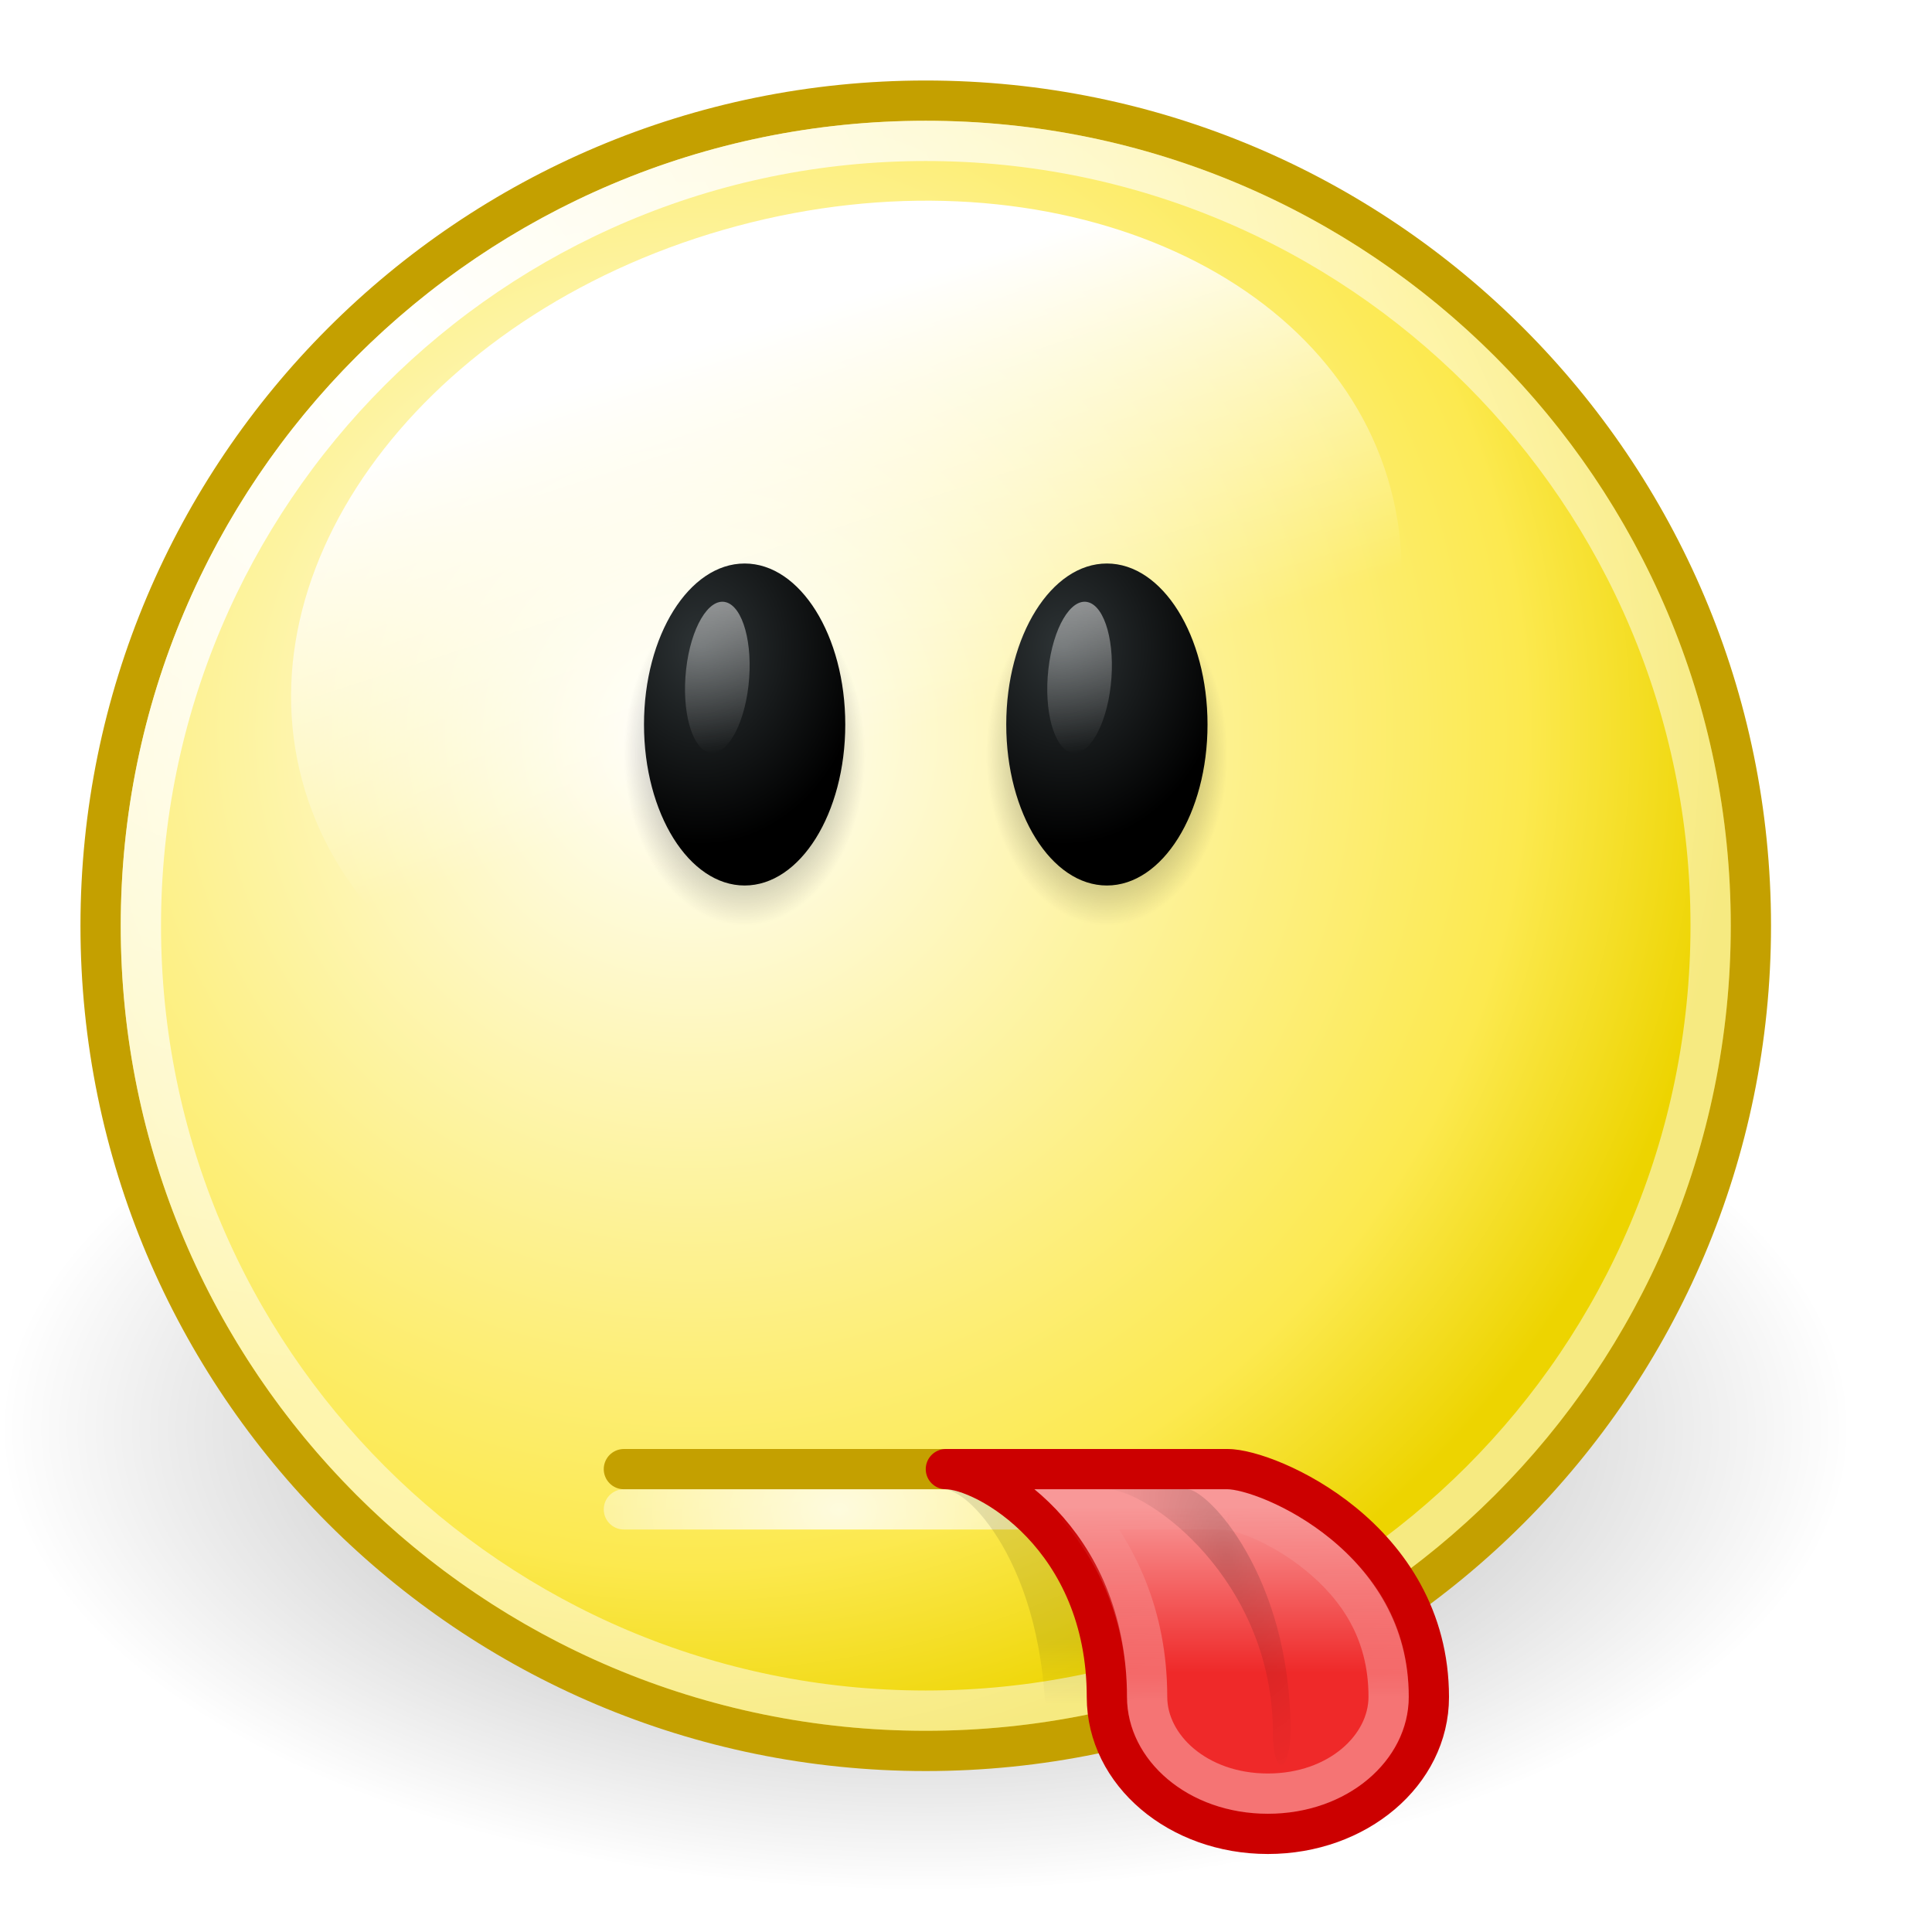
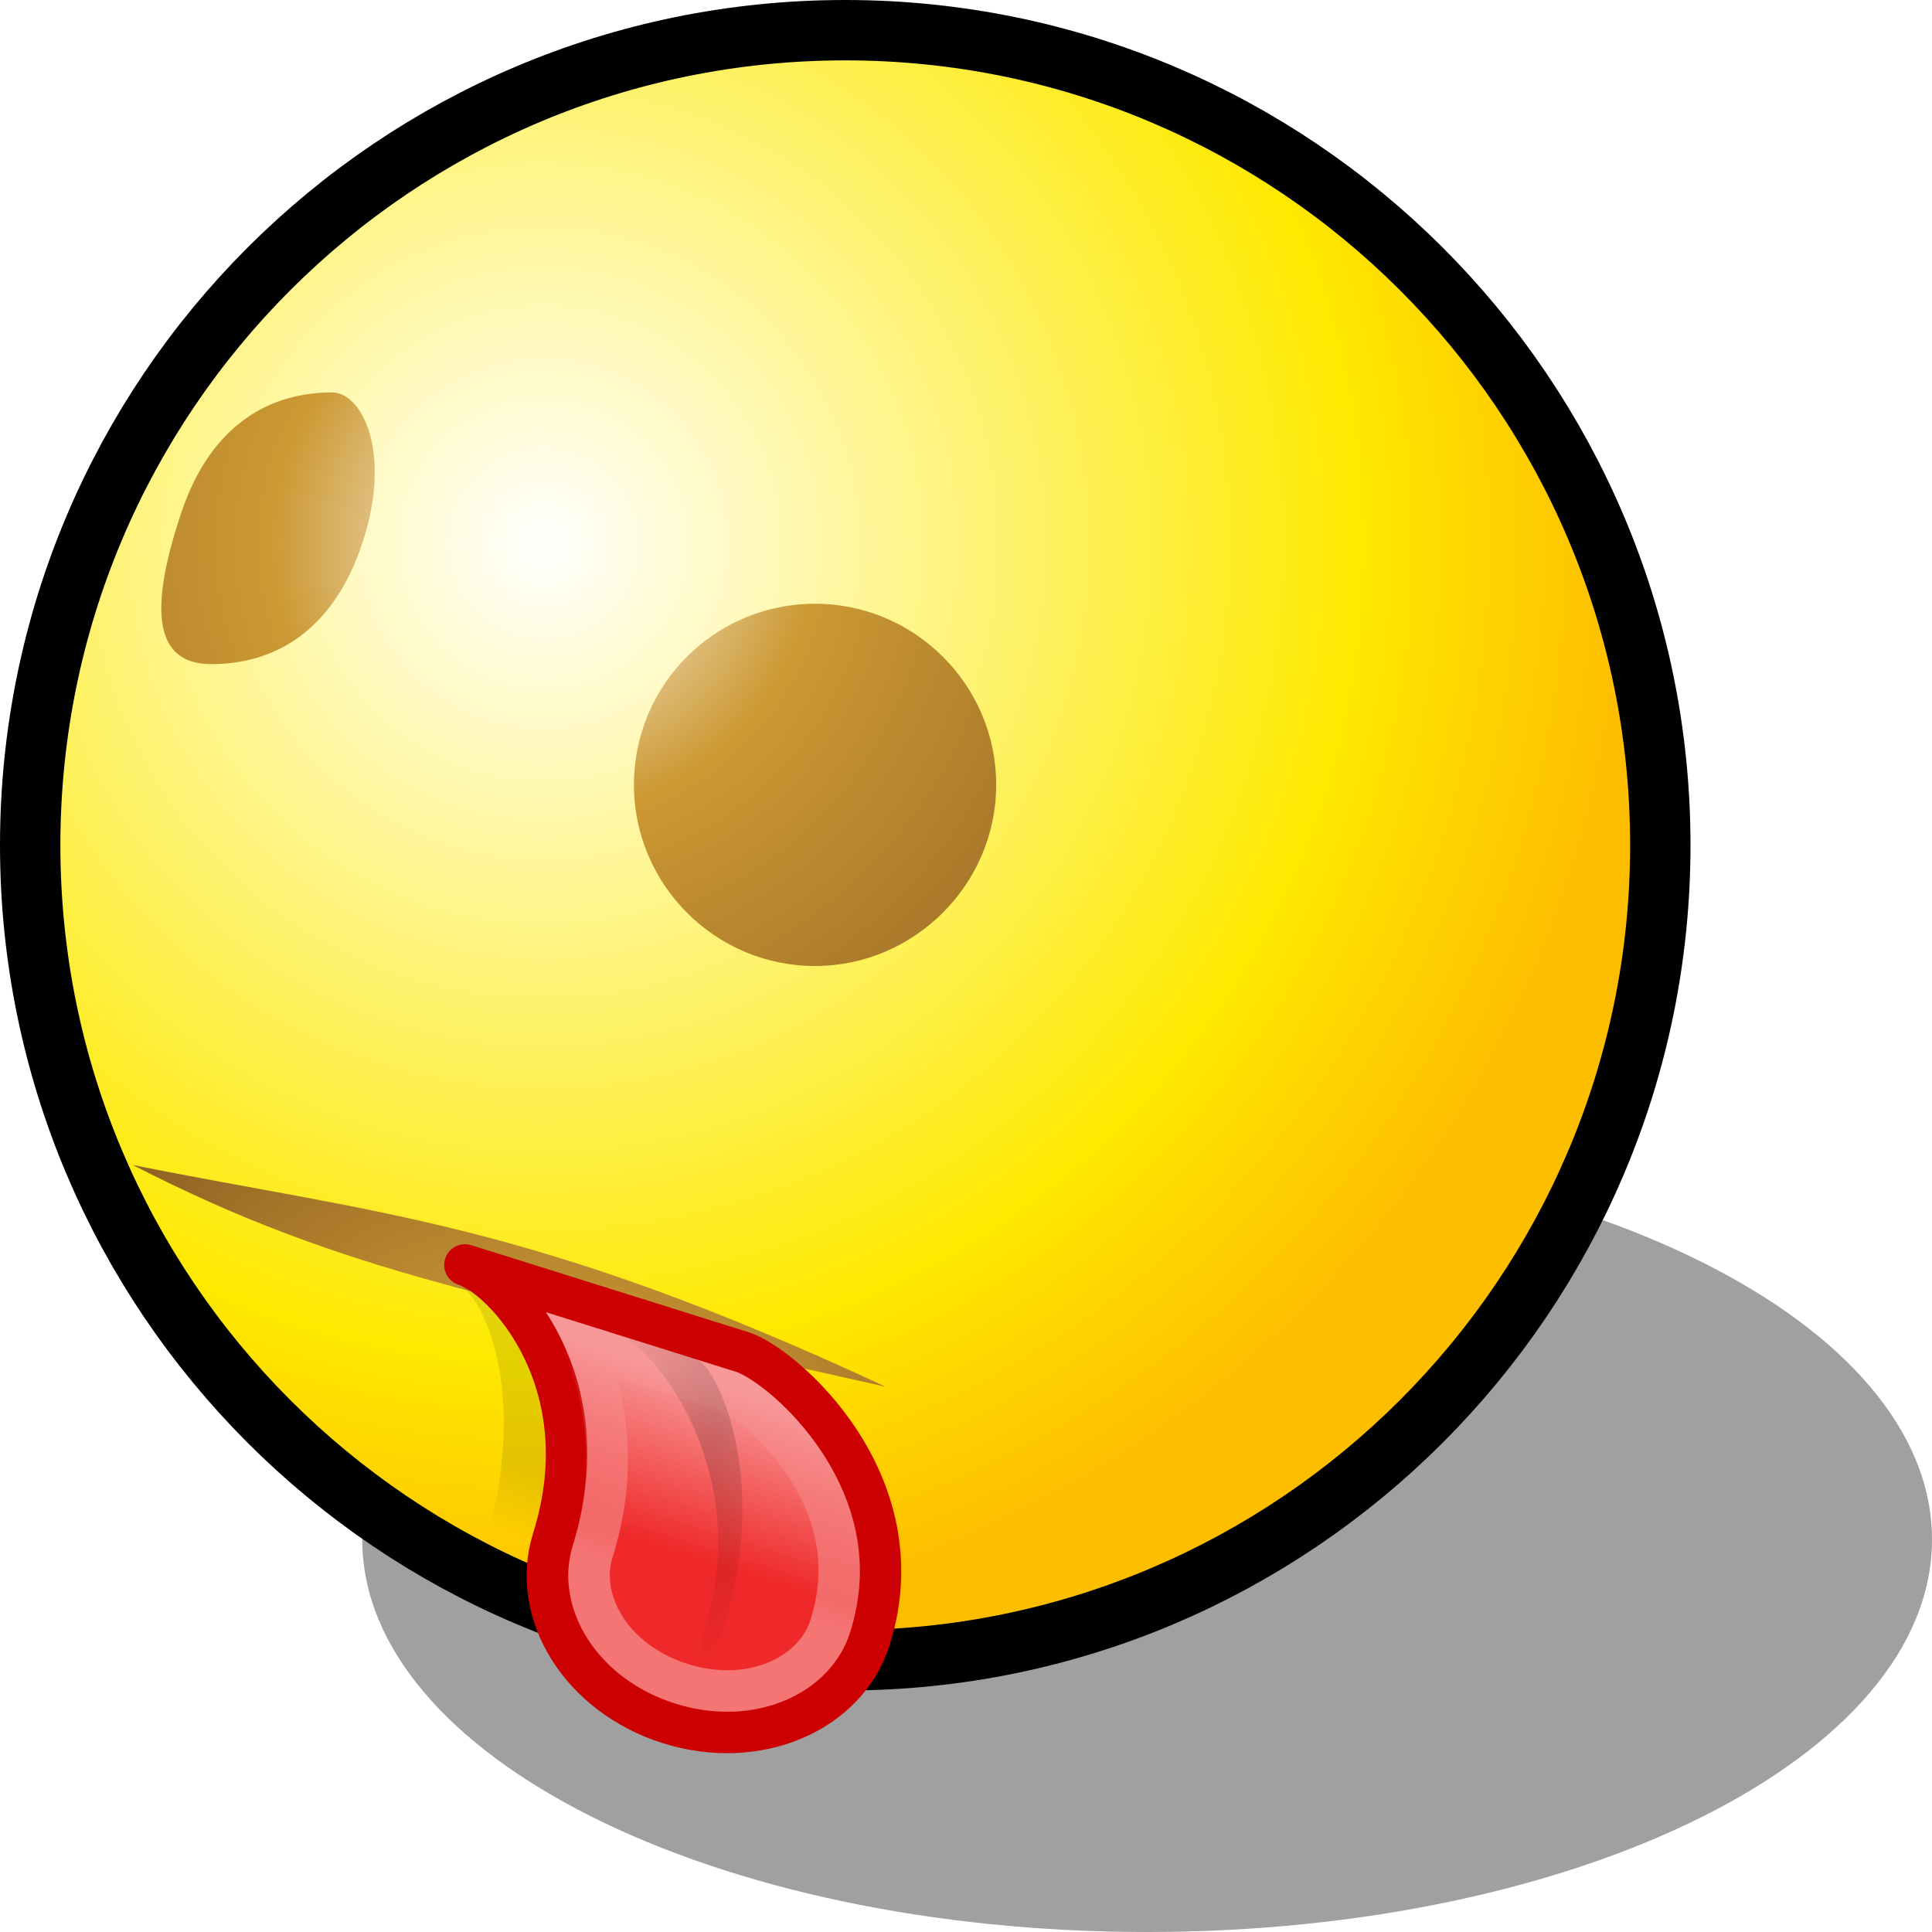
- <svg xmlns="http://www.w3.org/2000/svg" xmlns:xlink="http://www.w3.org/1999/xlink" width="48" height="48" id="svg2" version="1.0">
-   <defs id="defs4">
-     <linearGradient id="linearGradient8212">
-       <stop style="stop-color:#ffffff;stop-opacity:1;" offset="0" id="stop8214" />
-       <stop style="stop-color:#ffffff;stop-opacity:0;" offset="1" id="stop8216" />
+ <svg xmlns="http://www.w3.org/2000/svg" xmlns:xlink="http://www.w3.org/1999/xlink" version="1.1" width="64" height="64" color-interpolation="linearRGB" id="svg2">
+   <defs id="defs30">
+     <radialGradient gradientTransform="matrix(0.5625,0,0,0.5625,18,18)" r="64" cy="0" cx="0" gradientUnits="userSpaceOnUse" id="gradient0">
+       <stop id="stop11" stop-color="#ffffff" offset="0" />
+       <stop id="stop13" stop-color="#fee900" offset="0.75" />
+       <stop id="stop15" stop-color="#febe00" offset="1" />
+     </radialGradient>
+     <radialGradient gradientTransform="matrix(0.5625,0,0,0.5625,18,18)" r="64" cy="0" cx="0" gradientUnits="userSpaceOnUse" id="gradient1">
+       <stop id="stop20" stop-color="#ffffff" offset="0" />
+       <stop id="stop22" stop-color="#cc9933" offset="0.25" />
+       <stop id="stop24" stop-color="#663b19" offset="1" />
+     </radialGradient>
+     <radialGradient xlink:href="#gradient1" id="radialGradient3039" gradientUnits="userSpaceOnUse" gradientTransform="matrix(0.5625,0,0,0.5625,18,18)" cx="0" cy="0" r="64" />
+     <radialGradient xlink:href="#gradient0" id="radialGradient3042" gradientUnits="userSpaceOnUse" gradientTransform="matrix(0.5625,0,0,0.5625,18,18)" cx="0" cy="0" r="64" />
+     <radialGradient xlink:href="#gradient1" id="radialGradient3048" gradientUnits="userSpaceOnUse" gradientTransform="matrix(-0.3698115,0.06224253,-0.1634481,-0.364114,19.6995,50.63466)" cx="0" cy="0" r="64" />
+     <radialGradient xlink:href="#gradient1" id="radialGradient3052" gradientUnits="userSpaceOnUse" gradientTransform="matrix(0.5625,0,0,0.5625,18,18)" cx="0" cy="0" r="64" />
+     <linearGradient y2="36.501" x2="29.848" y1="41.263" x1="29.931" gradientUnits="userSpaceOnUse" id="linearGradient8271" xlink:href="#linearGradient8212" />
+     <radialGradient r="2.381" fy="33.721" fx="30.34" cy="33.721" cx="30.34" gradientTransform="matrix(1.214639,-0.372298,0.5509178,2.351935,-25.96754,-29.41297)" gradientUnits="userSpaceOnUse" id="radialGradient8269" xlink:href="#linearGradient8177" />
+     <linearGradient y2="31.331" x2="28.5" y1="34.965" x1="28.5" gradientTransform="matrix(1,0,0,1.132812,0,1.949219)" gradientUnits="userSpaceOnUse" id="linearGradient8267" xlink:href="#linearGradient8143" />
+     <linearGradient y2="41.344" x2="27.344" y1="39.719" x1="27.344" gradientTransform="matrix(0.8049361,0,0,1,2.779066,1)" gradientUnits="userSpaceOnUse" id="linearGradient8264" xlink:href="#linearGradient8198" />
+     <radialGradient r="11.899" fy="66.5" fx="-79.066" cy="66.5" cx="-79.066" gradientTransform="matrix(1.041225,0,0,0.779118,103.1711,-14.3113)" gradientUnits="userSpaceOnUse" id="radialGradient8256" xlink:href="#linearGradient3704" />
+     <linearGradient y2="-127.344" x2="30.316" y1="-135.656" x1="28.622" gradientUnits="userSpaceOnUse" id="linearGradient7150" xlink:href="#linearGradient7810" />
+     <linearGradient y2="-127.344" x2="30.316" y1="-135.656" x1="28.622" gradientUnits="userSpaceOnUse" id="linearGradient7148" xlink:href="#linearGradient7810" />
+     <radialGradient r="3.219" fy="-133.189" fx="28.221" cy="-133.189" cx="28.221" gradientTransform="matrix(1.636921,0,0,1.625836,-18.115,82.98933)" gradientUnits="userSpaceOnUse" id="radialGradient7146" xlink:href="#linearGradient7776" />
+     <radialGradient r="3.219" fy="-133.189" fx="28.221" cy="-133.189" cx="28.221" gradientTransform="matrix(1.636921,0,0,1.625836,-18.115,82.98933)" gradientUnits="userSpaceOnUse" id="radialGradient7144" xlink:href="#linearGradient7802" />
+     <radialGradient r="3.219" fy="-131.5" fx="29.469" cy="-131.5" cx="29.469" gradientTransform="matrix(1,0,0,1.320388,0,42.13107)" gradientUnits="userSpaceOnUse" id="radialGradient7142" xlink:href="#linearGradient7824" />
+     <radialGradient r="3.219" fy="-131.5" fx="29.469" cy="-131.5" cx="29.469" gradientTransform="matrix(1,0,0,1.320388,0,42.13107)" gradientUnits="userSpaceOnUse" id="radialGradient7140" xlink:href="#linearGradient7824" />
+     <radialGradient r="10.108" fy="3.266" fx="5.385" cy="3.266" cx="5.385" gradientTransform="matrix(1.242401,0,0,1.242401,-1.281477,-0.839422)" gradientUnits="userSpaceOnUse" id="radialGradient7136" xlink:href="#linearGradient3712" />
+     <linearGradient y2="-134.387" x2="19.236" y1="-140.434" x1="18.826" gradientUnits="userSpaceOnUse" id="linearGradient7134" xlink:href="#linearGradient8431" />
+     <radialGradient r="10.049" fy="7.803" fx="9.375" cy="7.803" cx="9.375" gradientTransform="matrix(1.200799,0,0,1.200799,-1.921023,-1.565398)" gradientUnits="userSpaceOnUse" id="radialGradient7132" xlink:href="#linearGradient3752" />
+     <radialGradient r="9.547" fy="10.047" fx="12.047" cy="10.047" cx="12.047" gradientUnits="userSpaceOnUse" id="radialGradient7130" xlink:href="#linearGradient3734" />
+     <linearGradient id="linearGradient3704">
+       <stop id="stop3706" offset="0" style="stop-color:white;stop-opacity:1;" />
+       <stop id="stop3708" offset="1" style="stop-color:white;stop-opacity:0;" />
+     </linearGradient>
+     <linearGradient id="linearGradient3712">
+       <stop style="stop-color:white;stop-opacity:1;" offset="0" id="stop3714" />
+       <stop style="stop-color:white;stop-opacity:0.506" offset="1" id="stop3716" />
+     </linearGradient>
+     <linearGradient id="linearGradient3734">
+       <stop id="stop3736" offset="0" style="stop-color:black;stop-opacity:1;" />
+       <stop id="stop3738" offset="1" style="stop-color:black;stop-opacity:0;" />
+     </linearGradient>
+     <linearGradient id="linearGradient3752">
+       <stop style="stop-color:white;stop-opacity:1" offset="0" id="stop3754" />
+       <stop id="stop3756" offset="0.8" style="stop-color:#fce94f;stop-opacity:1;" />
+       <stop style="stop-color:#edd400;stop-opacity:1" offset="1" id="stop3758" />
+     </linearGradient>
+     <linearGradient id="linearGradient7776">
+       <stop id="stop7778" offset="0" style="stop-color:#2e3436;stop-opacity:1" />
+       <stop id="stop7780" offset="1" style="stop-color:#000000;stop-opacity:1" />
+     </linearGradient>
+     <linearGradient id="linearGradient7802">
+       <stop style="stop-color:#2e3436;stop-opacity:1" offset="0" id="stop7804" />
+       <stop style="stop-color:#000000;stop-opacity:1" offset="1" id="stop7806" />
+     </linearGradient>
+     <linearGradient id="linearGradient7810">
+       <stop id="stop7812" offset="0" style="stop-color:#ffffff;stop-opacity:1;" />
+       <stop id="stop7814" offset="1" style="stop-color:#ffffff;stop-opacity:0;" />
+     </linearGradient>
+     <linearGradient id="linearGradient7824">
+       <stop id="stop7826" offset="0" style="stop-color:#000000;stop-opacity:1;" />
+       <stop id="stop7828" offset="1" style="stop-color:#000000;stop-opacity:0;" />
+     </linearGradient>
+     <linearGradient id="linearGradient8431">
+       <stop id="stop8433" offset="0" style="stop-color:#ffffff;stop-opacity:1;" />
+       <stop id="stop8435" offset="1" style="stop-color:#ffffff;stop-opacity:0;" />
+     </linearGradient>
+     <linearGradient id="linearGradient8143">
+       <stop id="stop8145" offset="0" style="stop-color:#ef2929;stop-opacity:1;" />
+       <stop id="stop8147" offset="1" style="stop-color:#f89898;stop-opacity:1;" />
+     </linearGradient>
+     <linearGradient id="linearGradient8177">
+       <stop id="stop8179" offset="0" style="stop-color:#000000;stop-opacity:1;" />
+       <stop id="stop8181" offset="1" style="stop-color:#000000;stop-opacity:0;" />
    </linearGradient>
    <linearGradient id="linearGradient8198">
-       <stop id="stop8200" offset="0" style="stop-color:#000000;stop-opacity:1" />
-       <stop id="stop8202" offset="1" style="stop-color:#000000;stop-opacity:0" />
+       <stop style="stop-color:#000000;stop-opacity:1" offset="0" id="stop8200" />
+       <stop style="stop-color:#000000;stop-opacity:0" offset="1" id="stop8202" />
    </linearGradient>
-     <linearGradient id="linearGradient8177">
-       <stop style="stop-color:#000000;stop-opacity:1;" offset="0" id="stop8179" />
-       <stop style="stop-color:#000000;stop-opacity:0;" offset="1" id="stop8181" />
+     <linearGradient id="linearGradient8212">
+       <stop id="stop8214" offset="0" style="stop-color:#ffffff;stop-opacity:1;" />
+       <stop id="stop8216" offset="1" style="stop-color:#ffffff;stop-opacity:0;" />
    </linearGradient>
-     <linearGradient id="linearGradient8143">
-       <stop style="stop-color:#ef2929;stop-opacity:1;" offset="0" id="stop8145" />
-       <stop style="stop-color:#f89898;stop-opacity:1;" offset="1" id="stop8147" />
-     </linearGradient>
-     <linearGradient id="linearGradient8431">
-       <stop style="stop-color:#ffffff;stop-opacity:1;" offset="0" id="stop8433" />
-       <stop style="stop-color:#ffffff;stop-opacity:0;" offset="1" id="stop8435" />
-     </linearGradient>
-     <linearGradient id="linearGradient7824">
-       <stop style="stop-color:#000000;stop-opacity:1;" offset="0" id="stop7826" />
-       <stop style="stop-color:#000000;stop-opacity:0;" offset="1" id="stop7828" />
-     </linearGradient>
-     <linearGradient id="linearGradient7810">
-       <stop style="stop-color:#ffffff;stop-opacity:1;" offset="0" id="stop7812" />
-       <stop style="stop-color:#ffffff;stop-opacity:0;" offset="1" id="stop7814" />
-     </linearGradient>
-     <linearGradient id="linearGradient7802">
-       <stop id="stop7804" offset="0" style="stop-color:#2e3436;stop-opacity:1" />
-       <stop id="stop7806" offset="1" style="stop-color:#000000;stop-opacity:1" />
-     </linearGradient>
-     <linearGradient id="linearGradient7776">
-       <stop style="stop-color:#2e3436;stop-opacity:1" offset="0" id="stop7778" />
-       <stop style="stop-color:#000000;stop-opacity:1" offset="1" id="stop7780" />
-     </linearGradient>
-     <linearGradient id="linearGradient3752">
-       <stop id="stop3754" offset="0" style="stop-color:white;stop-opacity:1" />
-       <stop style="stop-color:#fce94f;stop-opacity:1;" offset="0.8" id="stop3756" />
-       <stop id="stop3758" offset="1" style="stop-color:#edd400;stop-opacity:1" />
-     </linearGradient>
-     <linearGradient id="linearGradient3734">
-       <stop style="stop-color:black;stop-opacity:1;" offset="0" id="stop3736" />
-       <stop style="stop-color:black;stop-opacity:0;" offset="1" id="stop3738" />
-     </linearGradient>
-     <linearGradient id="linearGradient3712">
-       <stop id="stop3714" offset="0" style="stop-color:white;stop-opacity:1;" />
-       <stop id="stop3716" offset="1" style="stop-color:white;stop-opacity:0.506" />
-     </linearGradient>
-     <linearGradient id="linearGradient3704">
-       <stop style="stop-color:white;stop-opacity:1;" offset="0" id="stop3706" />
-       <stop style="stop-color:white;stop-opacity:0;" offset="1" id="stop3708" />
-     </linearGradient>
-     <radialGradient xlink:href="#linearGradient3734" id="radialGradient7130" gradientUnits="userSpaceOnUse" cx="12.047" cy="10.047" fx="12.047" fy="10.047" r="9.547" />
-     <radialGradient xlink:href="#linearGradient3752" id="radialGradient7132" gradientUnits="userSpaceOnUse" gradientTransform="matrix(1.200799,0,0,1.200799,-1.921023,-1.565398)" cx="9.375" cy="7.803" fx="9.375" fy="7.803" r="10.049" />
-     <linearGradient xlink:href="#linearGradient8431" id="linearGradient7134" gradientUnits="userSpaceOnUse" x1="18.826" y1="-140.434" x2="19.236" y2="-134.387" />
-     <radialGradient xlink:href="#linearGradient3712" id="radialGradient7136" gradientUnits="userSpaceOnUse" gradientTransform="matrix(1.242401,0,0,1.242401,-1.281477,-0.839422)" cx="5.385" cy="3.266" fx="5.385" fy="3.266" r="10.108" />
-     <radialGradient xlink:href="#linearGradient7824" id="radialGradient7140" gradientUnits="userSpaceOnUse" gradientTransform="matrix(1,0,0,1.320388,0,42.13107)" cx="29.469" cy="-131.5" fx="29.469" fy="-131.5" r="3.219" />
-     <radialGradient xlink:href="#linearGradient7824" id="radialGradient7142" gradientUnits="userSpaceOnUse" gradientTransform="matrix(1,0,0,1.320388,0,42.13107)" cx="29.469" cy="-131.5" fx="29.469" fy="-131.5" r="3.219" />
-     <radialGradient xlink:href="#linearGradient7802" id="radialGradient7144" gradientUnits="userSpaceOnUse" gradientTransform="matrix(1.636921,0,0,1.625836,-18.115,82.98933)" cx="28.221" cy="-133.189" fx="28.221" fy="-133.189" r="3.219" />
-     <radialGradient xlink:href="#linearGradient7776" id="radialGradient7146" gradientUnits="userSpaceOnUse" gradientTransform="matrix(1.636921,0,0,1.625836,-18.115,82.98933)" cx="28.221" cy="-133.189" fx="28.221" fy="-133.189" r="3.219" />
-     <linearGradient xlink:href="#linearGradient7810" id="linearGradient7148" gradientUnits="userSpaceOnUse" x1="28.622" y1="-135.656" x2="30.316" y2="-127.344" />
-     <linearGradient xlink:href="#linearGradient7810" id="linearGradient7150" gradientUnits="userSpaceOnUse" x1="28.622" y1="-135.656" x2="30.316" y2="-127.344" />
-     <radialGradient xlink:href="#linearGradient3704" id="radialGradient8256" gradientUnits="userSpaceOnUse" gradientTransform="matrix(1.041225,0,0,0.779118,103.1711,-14.3113)" cx="-79.066" cy="66.5" fx="-79.066" fy="66.5" r="11.899" />
-     <linearGradient xlink:href="#linearGradient8198" id="linearGradient8264" gradientUnits="userSpaceOnUse" gradientTransform="matrix(0.8049361,0,0,1,2.779066,1)" x1="27.344" y1="39.719" x2="27.344" y2="41.344" />
-     <linearGradient xlink:href="#linearGradient8143" id="linearGradient8267" gradientUnits="userSpaceOnUse" gradientTransform="matrix(1,0,0,1.132812,0,1.949219)" x1="28.5" y1="34.965" x2="28.5" y2="31.331" />
-     <radialGradient xlink:href="#linearGradient8177" id="radialGradient8269" gradientUnits="userSpaceOnUse" gradientTransform="matrix(1.214639,-0.372298,0.5509178,2.351935,-25.96754,-29.41297)" cx="30.34" cy="33.721" fx="30.34" fy="33.721" r="2.381" />
-     <linearGradient xlink:href="#linearGradient8212" id="linearGradient8271" gradientUnits="userSpaceOnUse" x1="29.931" y1="41.263" x2="29.848" y2="36.501" />
+     <radialGradient xlink:href="#linearGradient3704" id="radialGradient4775" gradientUnits="userSpaceOnUse" gradientTransform="matrix(1.041225,0,0,0.779118,57.44781,-20.83339)" cx="-79.066" cy="66.5" fx="-79.066" fy="66.5" r="11.899" />
+     <linearGradient xlink:href="#linearGradient8198" id="linearGradient4789" gradientUnits="userSpaceOnUse" gradientTransform="matrix(0.8049361,0,0,1,2.779066,1)" x1="27.344" y1="39.719" x2="27.344" y2="41.344" />
+     <linearGradient xlink:href="#linearGradient8143" id="linearGradient4791" gradientUnits="userSpaceOnUse" gradientTransform="matrix(1,0,0,1.132812,0,1.949219)" x1="28.5" y1="34.965" x2="28.5" y2="31.331" />
+     <radialGradient xlink:href="#linearGradient8177" id="radialGradient4793" gradientUnits="userSpaceOnUse" gradientTransform="matrix(1.214639,-0.372298,0.5509178,2.351935,-25.96754,-29.41297)" cx="30.34" cy="33.721" fx="30.34" fy="33.721" r="2.381" />
+     <linearGradient xlink:href="#linearGradient8212" id="linearGradient4795" gradientUnits="userSpaceOnUse" x1="29.931" y1="41.263" x2="29.848" y2="36.501" />
  </defs>
-   <g id="layer1" style="display:inline">
-     <g id="g7909" transform="translate(-106,-6)" />
-     <path style="opacity:0.4;fill:url(#radialGradient7130);fill-opacity:1;stroke:none;stroke-width:0.466;stroke-linecap:round;stroke-linejoin:miter;stroke-miterlimit:4;stroke-dasharray:none;stroke-dashoffset:0;stroke-opacity:1;display:inline" id="path7070" d="M 21.594 10.047 A 9.547 9.547 0 1 1  2.5,10.047 A 9.547 9.547 0 1 1  21.594 10.047 z" transform="matrix(2.409165,0,0,1.204583,-6.022913,23.39771)" />
-     <path style="fill:url(#radialGradient7132);fill-opacity:1;stroke:#c4a000;stroke-width:0.466;stroke-linecap:round;stroke-linejoin:miter;stroke-miterlimit:4;stroke-dasharray:none;stroke-dashoffset:0;stroke-opacity:1;display:inline" id="path7072" d="M 21.594 10.047 A 9.547 9.547 0 1 1  2.5,10.047 A 9.547 9.547 0 1 1  21.594 10.047 z" transform="matrix(2.1473,0,0,2.1473,-2.8687,1.4268)" />
-     <path style="opacity:1;fill:url(#linearGradient7134);fill-opacity:1;fill-rule:evenodd;stroke:none;stroke-width:1;stroke-linecap:round;stroke-linejoin:miter;stroke-miterlimit:4;stroke-dasharray:none;stroke-dashoffset:0.7;stroke-opacity:1;display:inline" id="path7074" d="M 25.688 -135.969 A 6.125 5.969 0 1 1  13.438,-135.969 A 6.125 5.969 0 1 1  25.688 -135.969 z" transform="matrix(2.207831,-0.5915864,0.4553048,1.699221,39.74305,258.3736)" />
-     <path style="opacity:1;fill:none;fill-opacity:1;stroke:url(#radialGradient7136);stroke-width:0.49;stroke-linecap:round;stroke-linejoin:miter;stroke-miterlimit:4;stroke-dasharray:none;stroke-dashoffset:0;stroke-opacity:1;display:inline" id="path7076" d="M 21.594 10.047 A 9.547 9.547 0 1 1  2.5,10.047 A 9.547 9.547 0 1 1  21.594 10.047 z" transform="matrix(2.042553,0,0,2.042553,-1.6064,2.4787)" />
-     <g style="display:inline" id="g7082" transform="translate(59,49)">
-       <path transform="matrix(0.9320389,0,0,0.9999999,-58.96602,101.25)" d="M 32.688 -131.5 A 3.219 4.25 0 1 1  26.25,-131.5 A 3.219 4.25 0 1 1  32.688 -131.5 z" id="path7084" style="opacity:0.7;fill:url(#radialGradient7140);fill-opacity:1;fill-rule:evenodd;stroke:none;stroke-width:1;stroke-linecap:round;stroke-linejoin:miter;stroke-miterlimit:4;stroke-dasharray:none;stroke-dashoffset:0.7;stroke-opacity:1;display:inline" />
-       <path transform="matrix(0.9320389,0,0,0.9999999,-67.96602,101.25)" d="M 32.688 -131.5 A 3.219 4.25 0 1 1  26.25,-131.5 A 3.219 4.25 0 1 1  32.688 -131.5 z" id="path7086" style="opacity:0.7;fill:url(#radialGradient7142);fill-opacity:1;fill-rule:evenodd;stroke:none;stroke-width:1;stroke-linecap:round;stroke-linejoin:miter;stroke-miterlimit:4;stroke-dasharray:none;stroke-dashoffset:0.7;stroke-opacity:1;display:inline" />
-       <path transform="matrix(0.7766992,0,0,0.9411763,-63.38835,92.76468)" d="M 32.688 -131.5 A 3.219 4.25 0 1 1  26.25,-131.5 A 3.219 4.25 0 1 1  32.688 -131.5 z" id="path7088" style="fill:url(#radialGradient7144);fill-opacity:1;fill-rule:evenodd;stroke:none;stroke-width:1;stroke-linecap:round;stroke-linejoin:miter;stroke-miterlimit:4;stroke-dasharray:none;stroke-dashoffset:0.7;stroke-opacity:1;display:inline" />
-       <path transform="matrix(0.7766992,0,0,0.9411763,-54.38835,92.76468)" d="M 32.688 -131.5 A 3.219 4.25 0 1 1  26.25,-131.5 A 3.219 4.25 0 1 1  32.688 -131.5 z" id="path7090" style="fill:url(#radialGradient7146);fill-opacity:1;fill-rule:evenodd;stroke:none;stroke-width:1;stroke-linecap:round;stroke-linejoin:miter;stroke-miterlimit:4;stroke-dasharray:none;stroke-dashoffset:0.7;stroke-opacity:1;display:inline" />
-       <path transform="matrix(0.2408327,6.0944233e-2,-4.9083318e-2,0.4390867,-54.72984,23.77051)" d="M 32.688 -131.5 A 3.219 4.25 0 1 1  26.25,-131.5 A 3.219 4.25 0 1 1  32.688 -131.5 z" id="path7092" style="opacity:0.5;fill:url(#linearGradient7148);fill-opacity:1;fill-rule:evenodd;stroke:none;stroke-width:1;stroke-linecap:round;stroke-linejoin:miter;stroke-miterlimit:4;stroke-dasharray:none;stroke-dashoffset:0.7;stroke-opacity:1;display:inline" />
-       <path transform="matrix(0.2408327,6.0944233e-2,-4.9083318e-2,0.4390867,-45.72984,23.77051)" d="M 32.688 -131.5 A 3.219 4.25 0 1 1  26.25,-131.5 A 3.219 4.25 0 1 1  32.688 -131.5 z" id="path7094" style="opacity:0.5;fill:url(#linearGradient7150);fill-opacity:1;fill-rule:evenodd;stroke:none;stroke-width:1;stroke-linecap:round;stroke-linejoin:miter;stroke-miterlimit:4;stroke-dasharray:none;stroke-dashoffset:0.7;stroke-opacity:1;display:inline" />
-     </g>
-     <path style="opacity:0.8;fill:none;fill-rule:evenodd;stroke:url(#radialGradient8256);stroke-width:1px;stroke-linecap:round;stroke-linejoin:miter;stroke-opacity:1;display:inline" d="M 15.5,37.5 L 30.494,37.5" id="path7080" />
-     <path style="fill:none;fill-rule:evenodd;stroke:#c4a000;stroke-width:1px;stroke-linecap:round;stroke-linejoin:miter;stroke-opacity:1;display:inline" d="M 15.5,36.5 L 30.5,36.5" id="path7078" />
-     <g id="g8258" transform="translate(1,0)">
-       <path id="path8189" d="M 22.5,36 L 22.5,37 C 22.559,37 22.791,37.085 23.053,37.312 C 23.316,37.54 23.623,37.91 23.909,38.406 C 24.479,39.398 24.99,40.92 24.99,43.125 C 24.99,43.662 25.067,44.181 25.192,44.656 C 27.394,44.15 29.437,43.116 31.254,41.656 C 31.022,39.944 30.415,38.626 29.744,37.719 C 29.318,37.142 28.883,36.719 28.487,36.438 C 28.09,36.156 27.75,36 27.455,36 L 22.5,36 z " style="opacity:0.102;fill:url(#linearGradient8264);fill-opacity:1;fill-rule:evenodd;stroke:none;stroke-width:1;stroke-linecap:round;stroke-linejoin:round;stroke-miterlimit:4;stroke-dasharray:none;stroke-dashoffset:0.7;stroke-opacity:1;display:inline" />
-       <path id="rect7166" d="M 22.5,36.5 C 23.5,36.5 26.5,38.199 26.5,42.164 C 26.5,44.047 28.284,45.562 30.5,45.562 C 32.716,45.562 34.5,44.047 34.5,42.164 C 34.5,38.199 30.5,36.5 29.5,36.5 L 22.5,36.5 z " style="fill:url(#linearGradient8267);fill-opacity:1;fill-rule:evenodd;stroke:#cc0000;stroke-width:1;stroke-linecap:round;stroke-linejoin:round;stroke-miterlimit:4;stroke-dasharray:none;stroke-dashoffset:0.7;stroke-opacity:1" />
-       <path d="M 26.5,37 C 25.6,37 28,37 28.5,37 C 29,37 31.062,39.16 31.062,42.989 C 31.063,44.083 30.625,44.155 30.625,43.061 C 30.625,39.231 27.5,37 26.5,37 z " style="opacity:0.177;fill:url(#radialGradient8269);fill-opacity:1;fill-rule:evenodd;stroke:none;stroke-width:1;stroke-linecap:round;stroke-linejoin:round;stroke-miterlimit:4;stroke-dashoffset:0.7;stroke-opacity:1;display:inline" id="path8152" />
-       <path transform="translate(-2,1)" d="M 27.812,36.5 C 28.73,37.585 29.5,39.107 29.5,41.156 C 29.5,42.407 30.742,43.562 32.5,43.562 C 34.258,43.562 35.5,42.407 35.5,41.156 C 35.5,39.51 34.71,38.409 33.75,37.625 C 33.27,37.233 32.746,36.936 32.312,36.75 C 31.879,36.564 31.468,36.5 31.5,36.5 L 27.812,36.5 z " id="path8208" style="opacity:0.35;fill:none;fill-opacity:1;fill-rule:evenodd;stroke:url(#linearGradient8271);stroke-width:1;stroke-linecap:round;stroke-linejoin:miter;stroke-miterlimit:4;stroke-dasharray:none;stroke-dashoffset:0.7;stroke-opacity:1;display:inline" />
-     </g>
+   <path id="path6" d="M 38,38 C 23.64,38 12,43.82 12,51 12,58.17 23.64,64 38,64 52.34,64 64,58.17 64,51 64,43.82 52.34,38 38,38 z" style="fill:#010101;fill-opacity:0.373" />
+   <path id="path8" d="M 28,2 C 13.64,2 2,13.64 2,28 2,42.34 13.64,54 28,54 42.34,54 54,42.34 54,28 54,13.64 42.34,2 28,2 z" style="fill:none;stroke:#000000;stroke-width:4" />
+   <path id="path17" d="M 28,2 C 13.64,2 2,13.64 2,28 2,42.34 13.64,54 28,54 42.34,54 54,42.34 54,28 54,13.64 42.34,2 28,2 z" style="fill:url(#radialGradient3042)" />
+   <path id="path26" d="m 27,20 c -3.32,0 -6,2.68 -6,6 0,3.29 2.68,6 6,6 3.29,0 6,-2.71 6,-6 0,-3.32 -2.71,-6 -6,-6 z" style="fill:url(#radialGradient3039)" />
+   <path style="fill:url(#radialGradient3048)" d="M 29.335,45.936 C 16.695,43.102 11.378,42.184 4.393,38.59 12.504,40.222 17.55,40.448 29.335,45.936 z" id="path3046" />
+   <path style="fill:url(#radialGradient3052)" d="m 6,17 c -1,3 -1,5 1,5 2,0 4,-1 5,-4 1,-3 0,-5 -1,-5 -2,0 -4,1 -5,4 z" id="path3050" />
+   <g id="g7909" transform="translate(-151.7233,-12.52209)" />
+   <g id="g8258" transform="matrix(1.312339,0.4117943,-0.4117943,1.312339,0.9049783,-15.26147)">
+     <path id="path8189" d="m 22.5,36 0,1 c 0.059,0 0.291,0.085 0.553,0.312 0.262,0.228 0.57,0.598 0.855,1.094 0.57,0.992 1.082,2.514 1.082,4.719 0,0.537 0.077,1.056 0.201,1.531 2.202,-0.506 4.246,-1.541 6.062,-3 -0.232,-1.713 -0.839,-3.031 -1.509,-3.938 C 29.318,37.142 28.883,36.719 28.487,36.438 28.09,36.156 27.75,36 27.455,36 L 22.5,36 z" style="opacity:0.102;fill:url(#linearGradient4789);fill-opacity:1;fill-rule:evenodd;stroke:none;display:inline" />
+     <path id="rect7166" d="m 22.5,36.5 c 1,0 4,1.699 4,5.664 0,1.883 1.784,3.398 4,3.398 2.216,0 4,-1.516 4,-3.398 0,-3.965 -4,-5.664 -5,-5.664 l -7,0 z" style="fill:url(#linearGradient4791);fill-opacity:1;fill-rule:evenodd;stroke:#cc0000;stroke-width:1;stroke-linecap:round;stroke-linejoin:round;stroke-miterlimit:4;stroke-opacity:1;stroke-dasharray:none;stroke-dashoffset:0.7" />
+     <path d="m 26.5,37 c -0.9,0 1.5,10e-7 2,0 0.5,0 2.562,2.16 2.562,5.989 1e-6,1.094 -0.437,1.166 -0.438,0.071 C 30.625,39.231 27.5,37 26.5,37 z" style="opacity:0.177;fill:url(#radialGradient4793);fill-opacity:1;fill-rule:evenodd;stroke:none;display:inline" id="path8152" />
+     <path transform="translate(-2,1)" d="m 27.812,36.5 c 0.917,1.085 1.688,2.607 1.688,4.656 1e-6,1.251 1.242,2.406 3,2.406 1.758,0 3,-1.155 3,-2.406 0,-1.646 -0.79,-2.747 -1.75,-3.531 C 33.27,37.233 32.746,36.936 32.312,36.75 31.879,36.564 31.468,36.5 31.5,36.5 l -3.688,0 z" id="path8208" style="opacity:0.35;fill:none;stroke:url(#linearGradient4795);stroke-width:1;stroke-linecap:round;stroke-linejoin:miter;stroke-miterlimit:4;stroke-opacity:1;stroke-dasharray:none;stroke-dashoffset:0.7;display:inline" />
  </g>
</svg>
